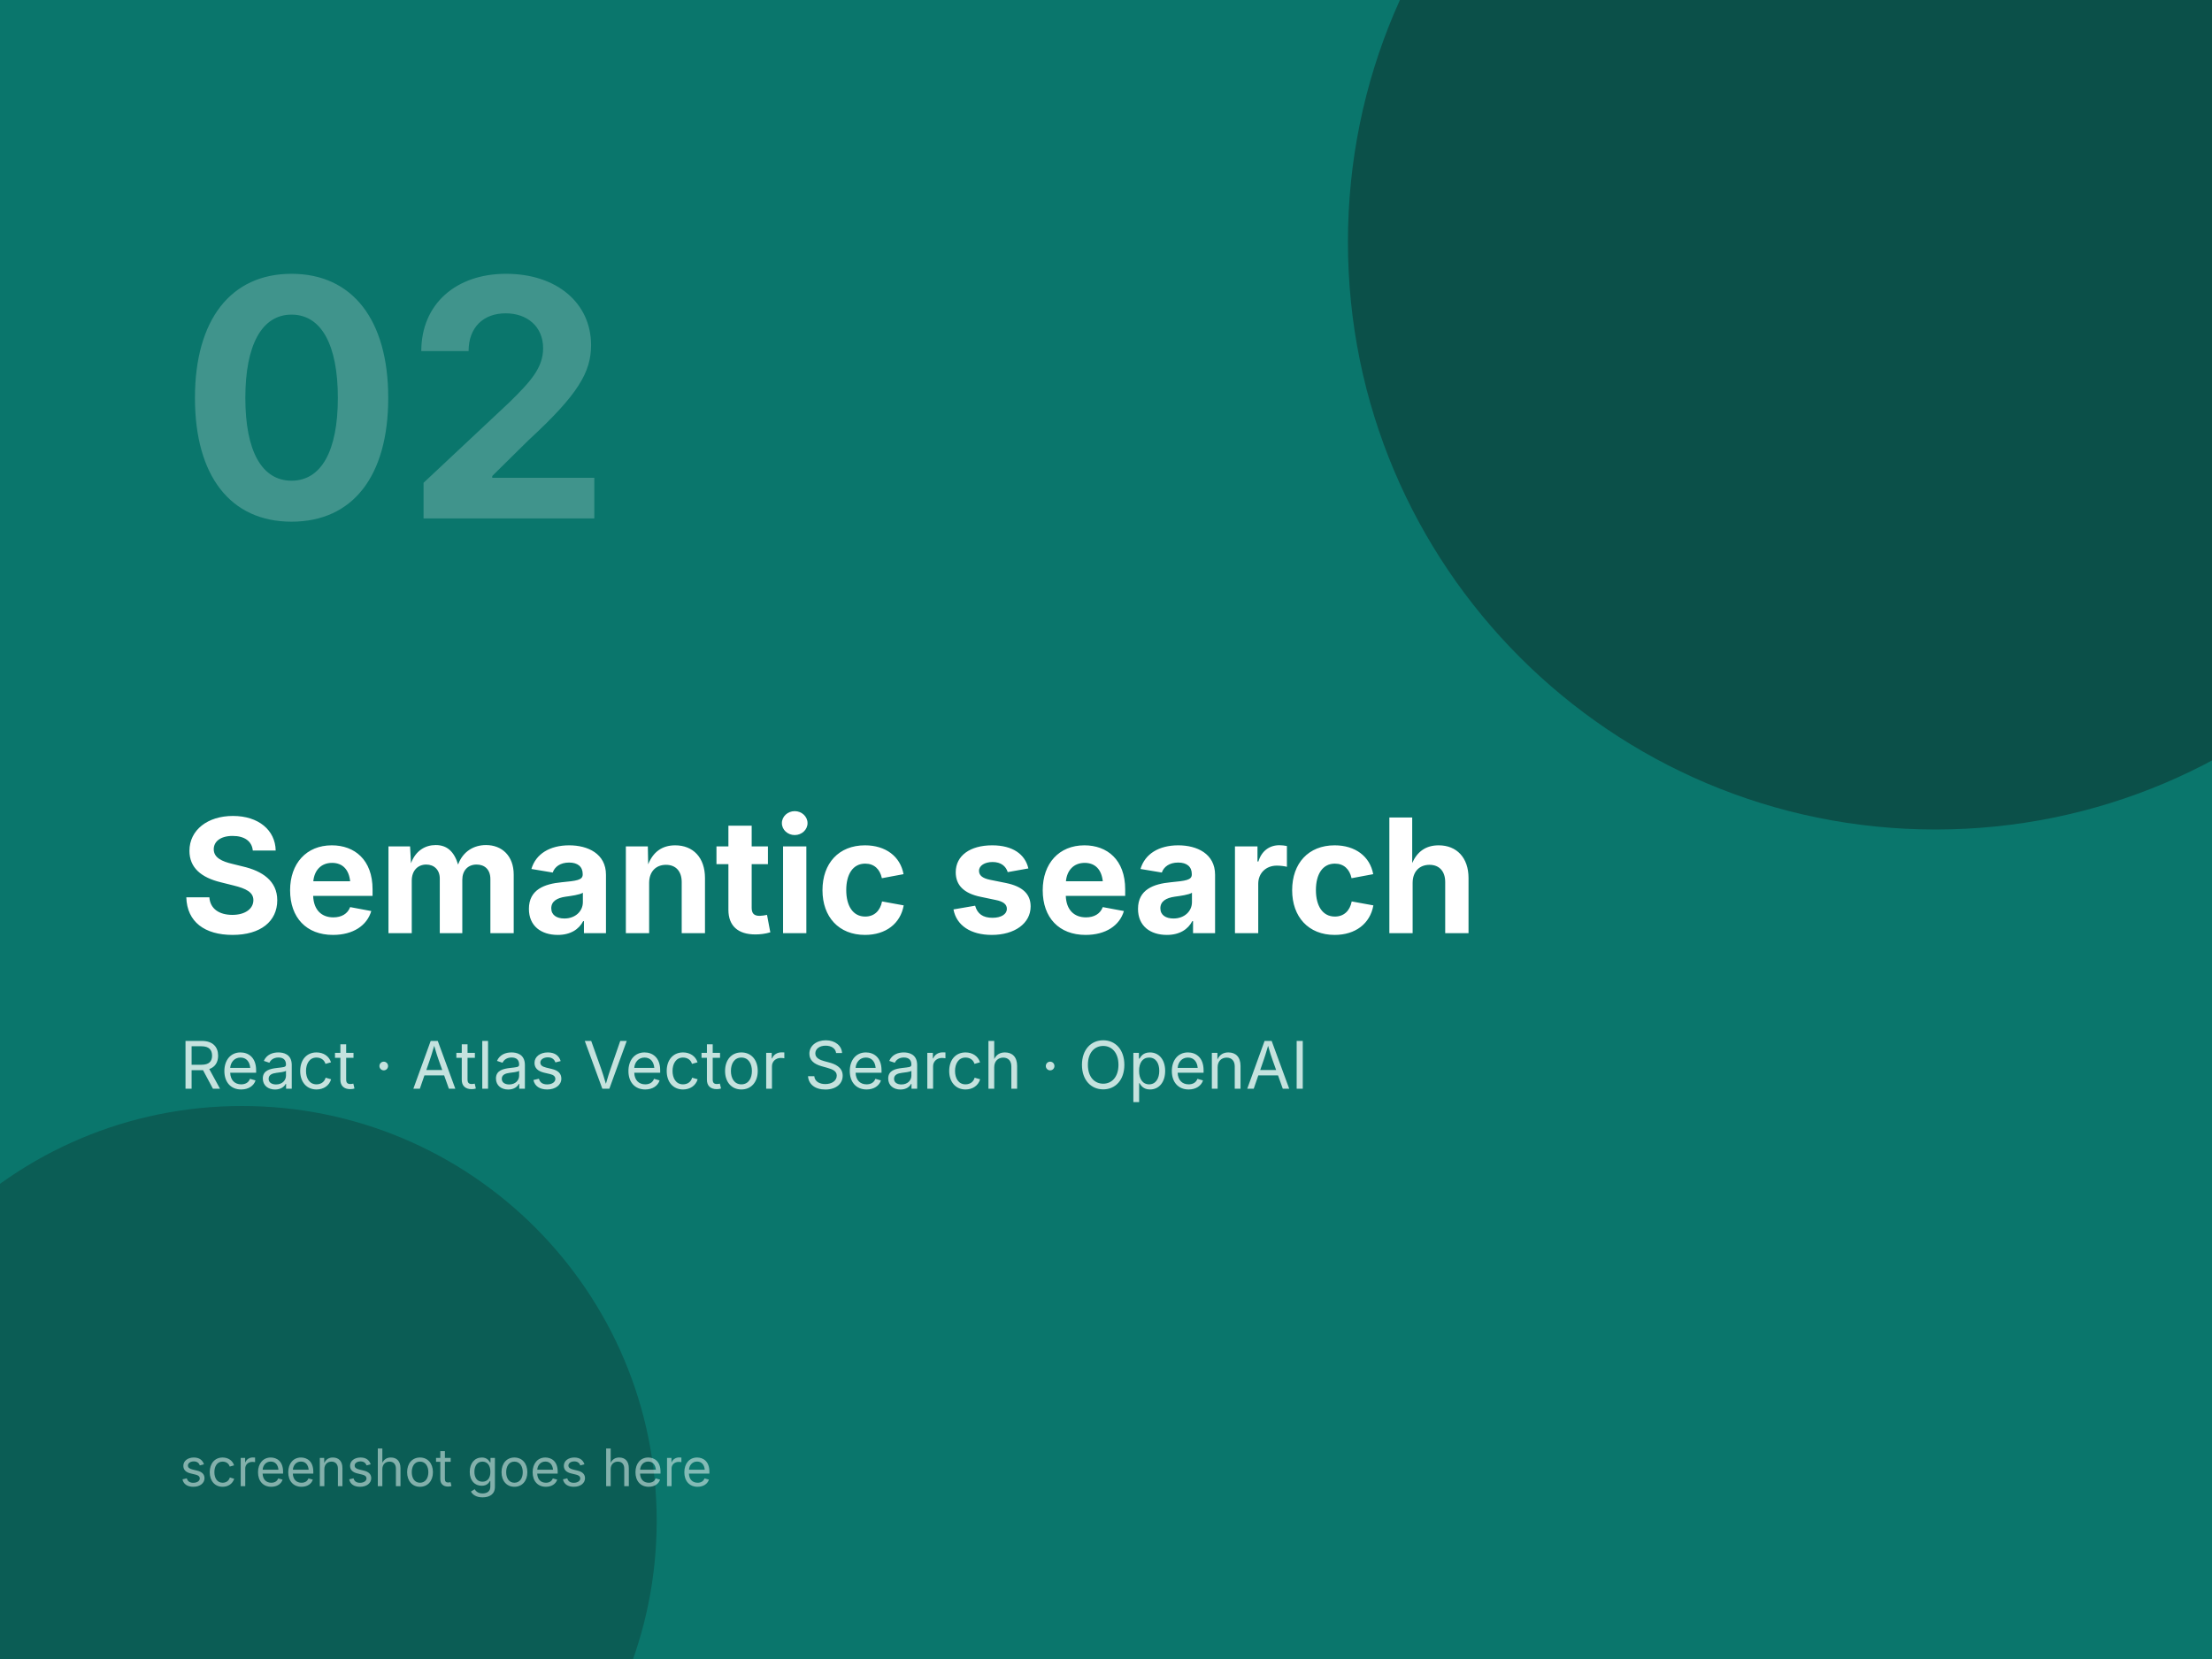
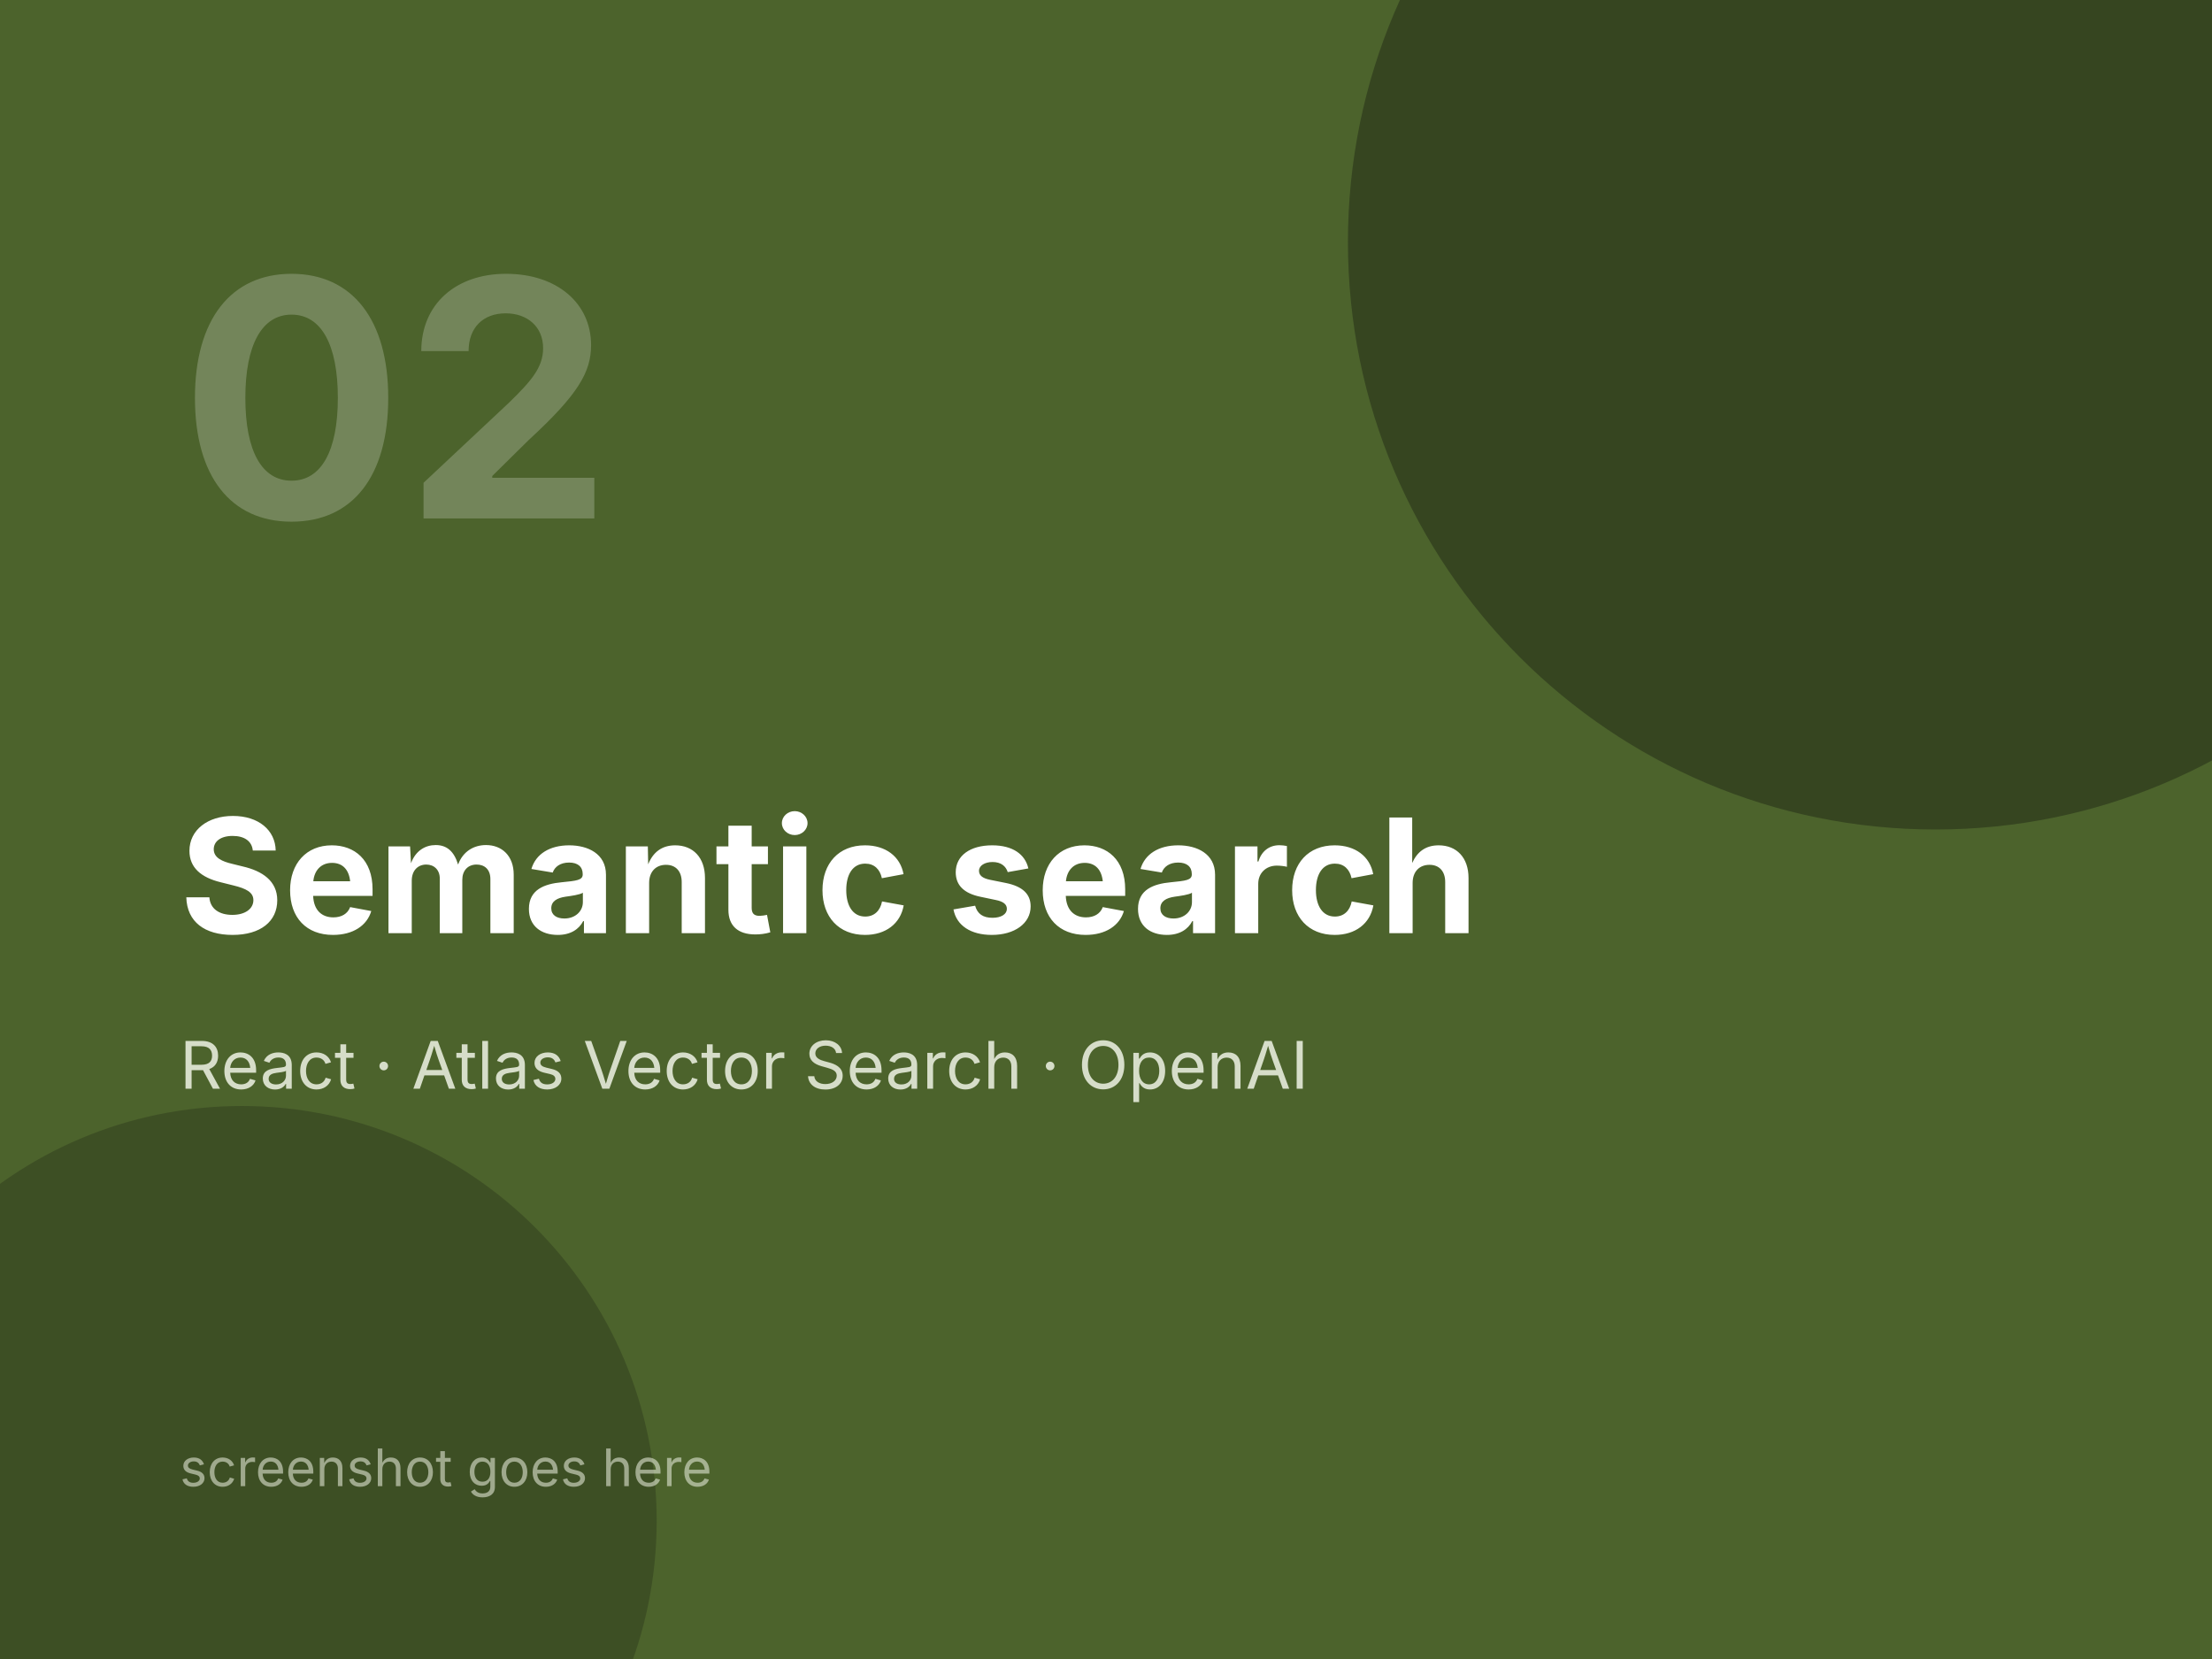
<svg xmlns="http://www.w3.org/2000/svg" viewBox="0 0 640 480" width="640" height="480">
-   <rect width="640" height="480" fill="#0a766c" />
-   <circle cx="560" cy="70" r="170" fill="#0d211f" opacity="0.45" />
-   <circle cx="70" cy="440" r="120" fill="#0d211f" opacity="0.3" />
+   <rect width="640" height="480" fill="#4c632c" />
+   <circle cx="560" cy="70" r="170" fill="#1b2112" opacity="0.45" />
+   <circle cx="70" cy="440" r="120" fill="#1b2112" opacity="0.3" />
  <text x="52" y="150" font-family="Inter, 'Segoe UI', Helvetica, Arial, sans-serif" font-size="96" font-weight="700" fill="#ffffff" opacity="0.22">02</text>
  <text x="52" y="270" font-family="Inter, 'Segoe UI', Helvetica, Arial, sans-serif" font-size="46" font-weight="700" fill="#ffffff">Semantic search</text>
-   <text x="52" y="315" font-family="Inter, 'Segoe UI', Helvetica, Arial, sans-serif" font-size="19" fill="#e6f4f2" opacity="0.85">React · Atlas Vector Search · OpenAI</text>
-   <text x="52" y="430" font-family="Inter, 'Segoe UI', Helvetica, Arial, sans-serif" font-size="15" fill="#e6f4f2" opacity="0.55">screenshot goes here</text>
+   <text x="52" y="315" font-family="Inter, 'Segoe UI', Helvetica, Arial, sans-serif" font-size="19" fill="#eef2e4" opacity="0.85">React · Atlas Vector Search · OpenAI</text>
+   <text x="52" y="430" font-family="Inter, 'Segoe UI', Helvetica, Arial, sans-serif" font-size="15" fill="#eef2e4" opacity="0.55">screenshot goes here</text>
</svg>
